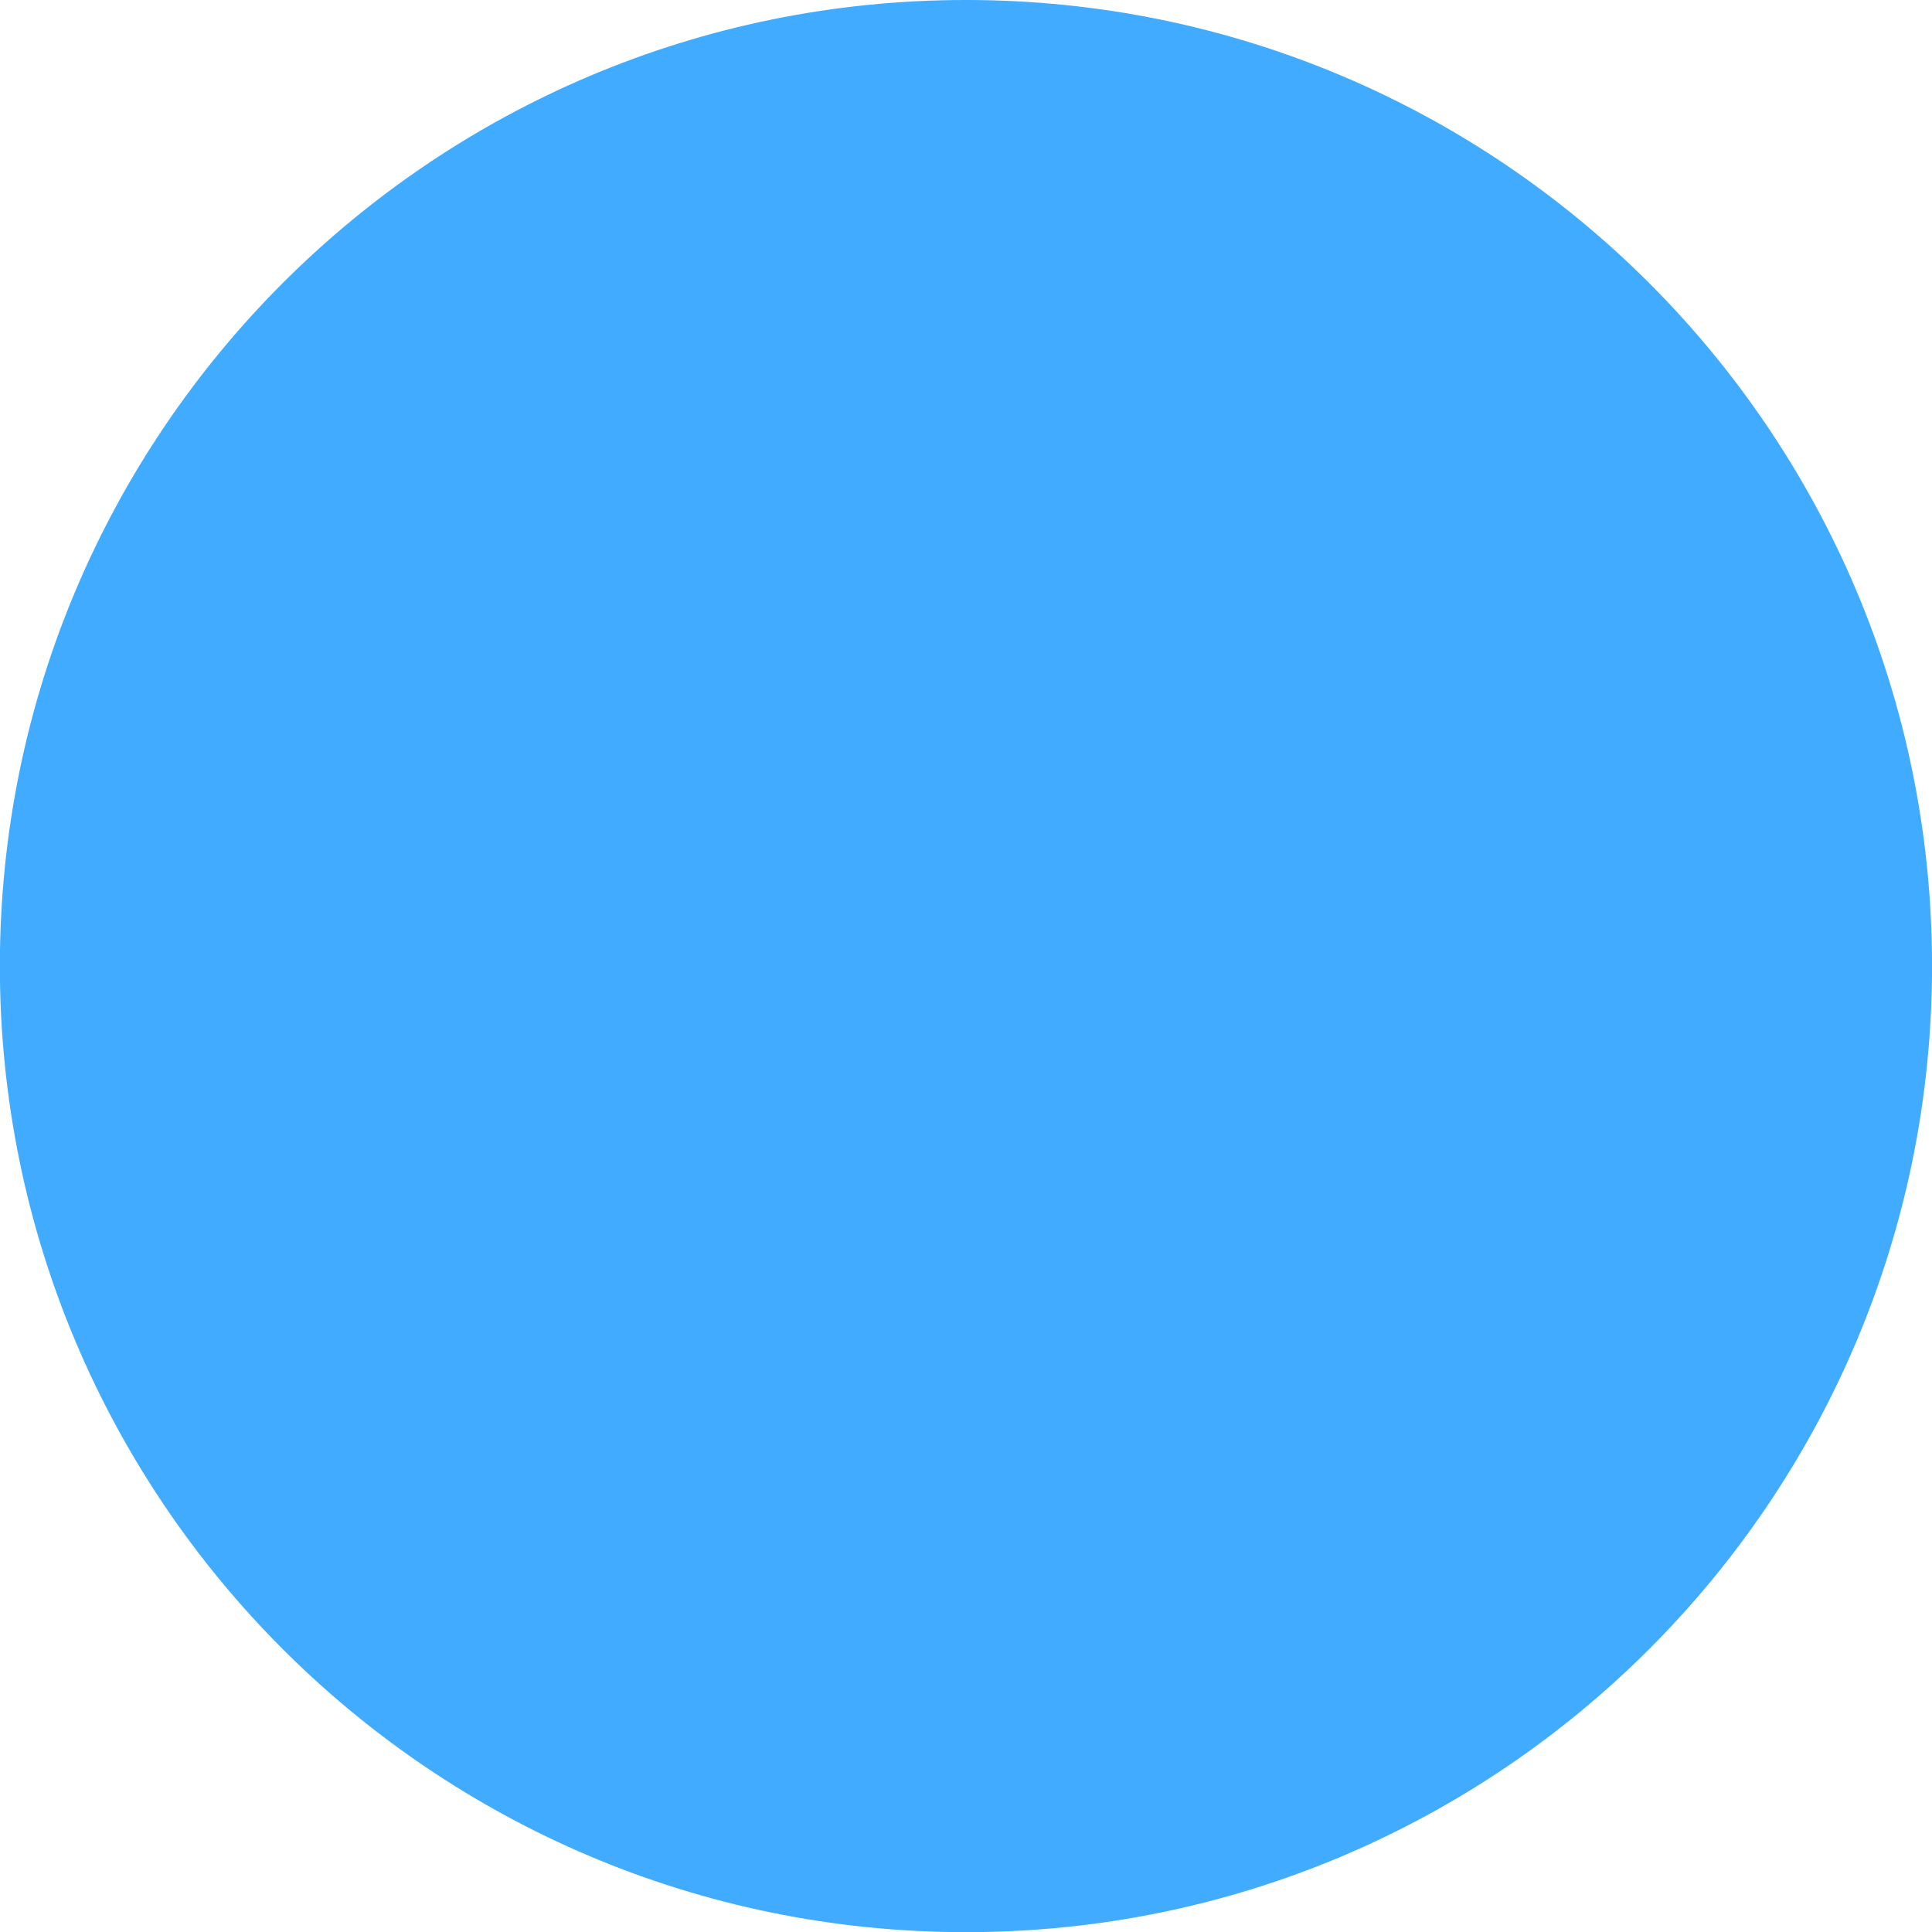
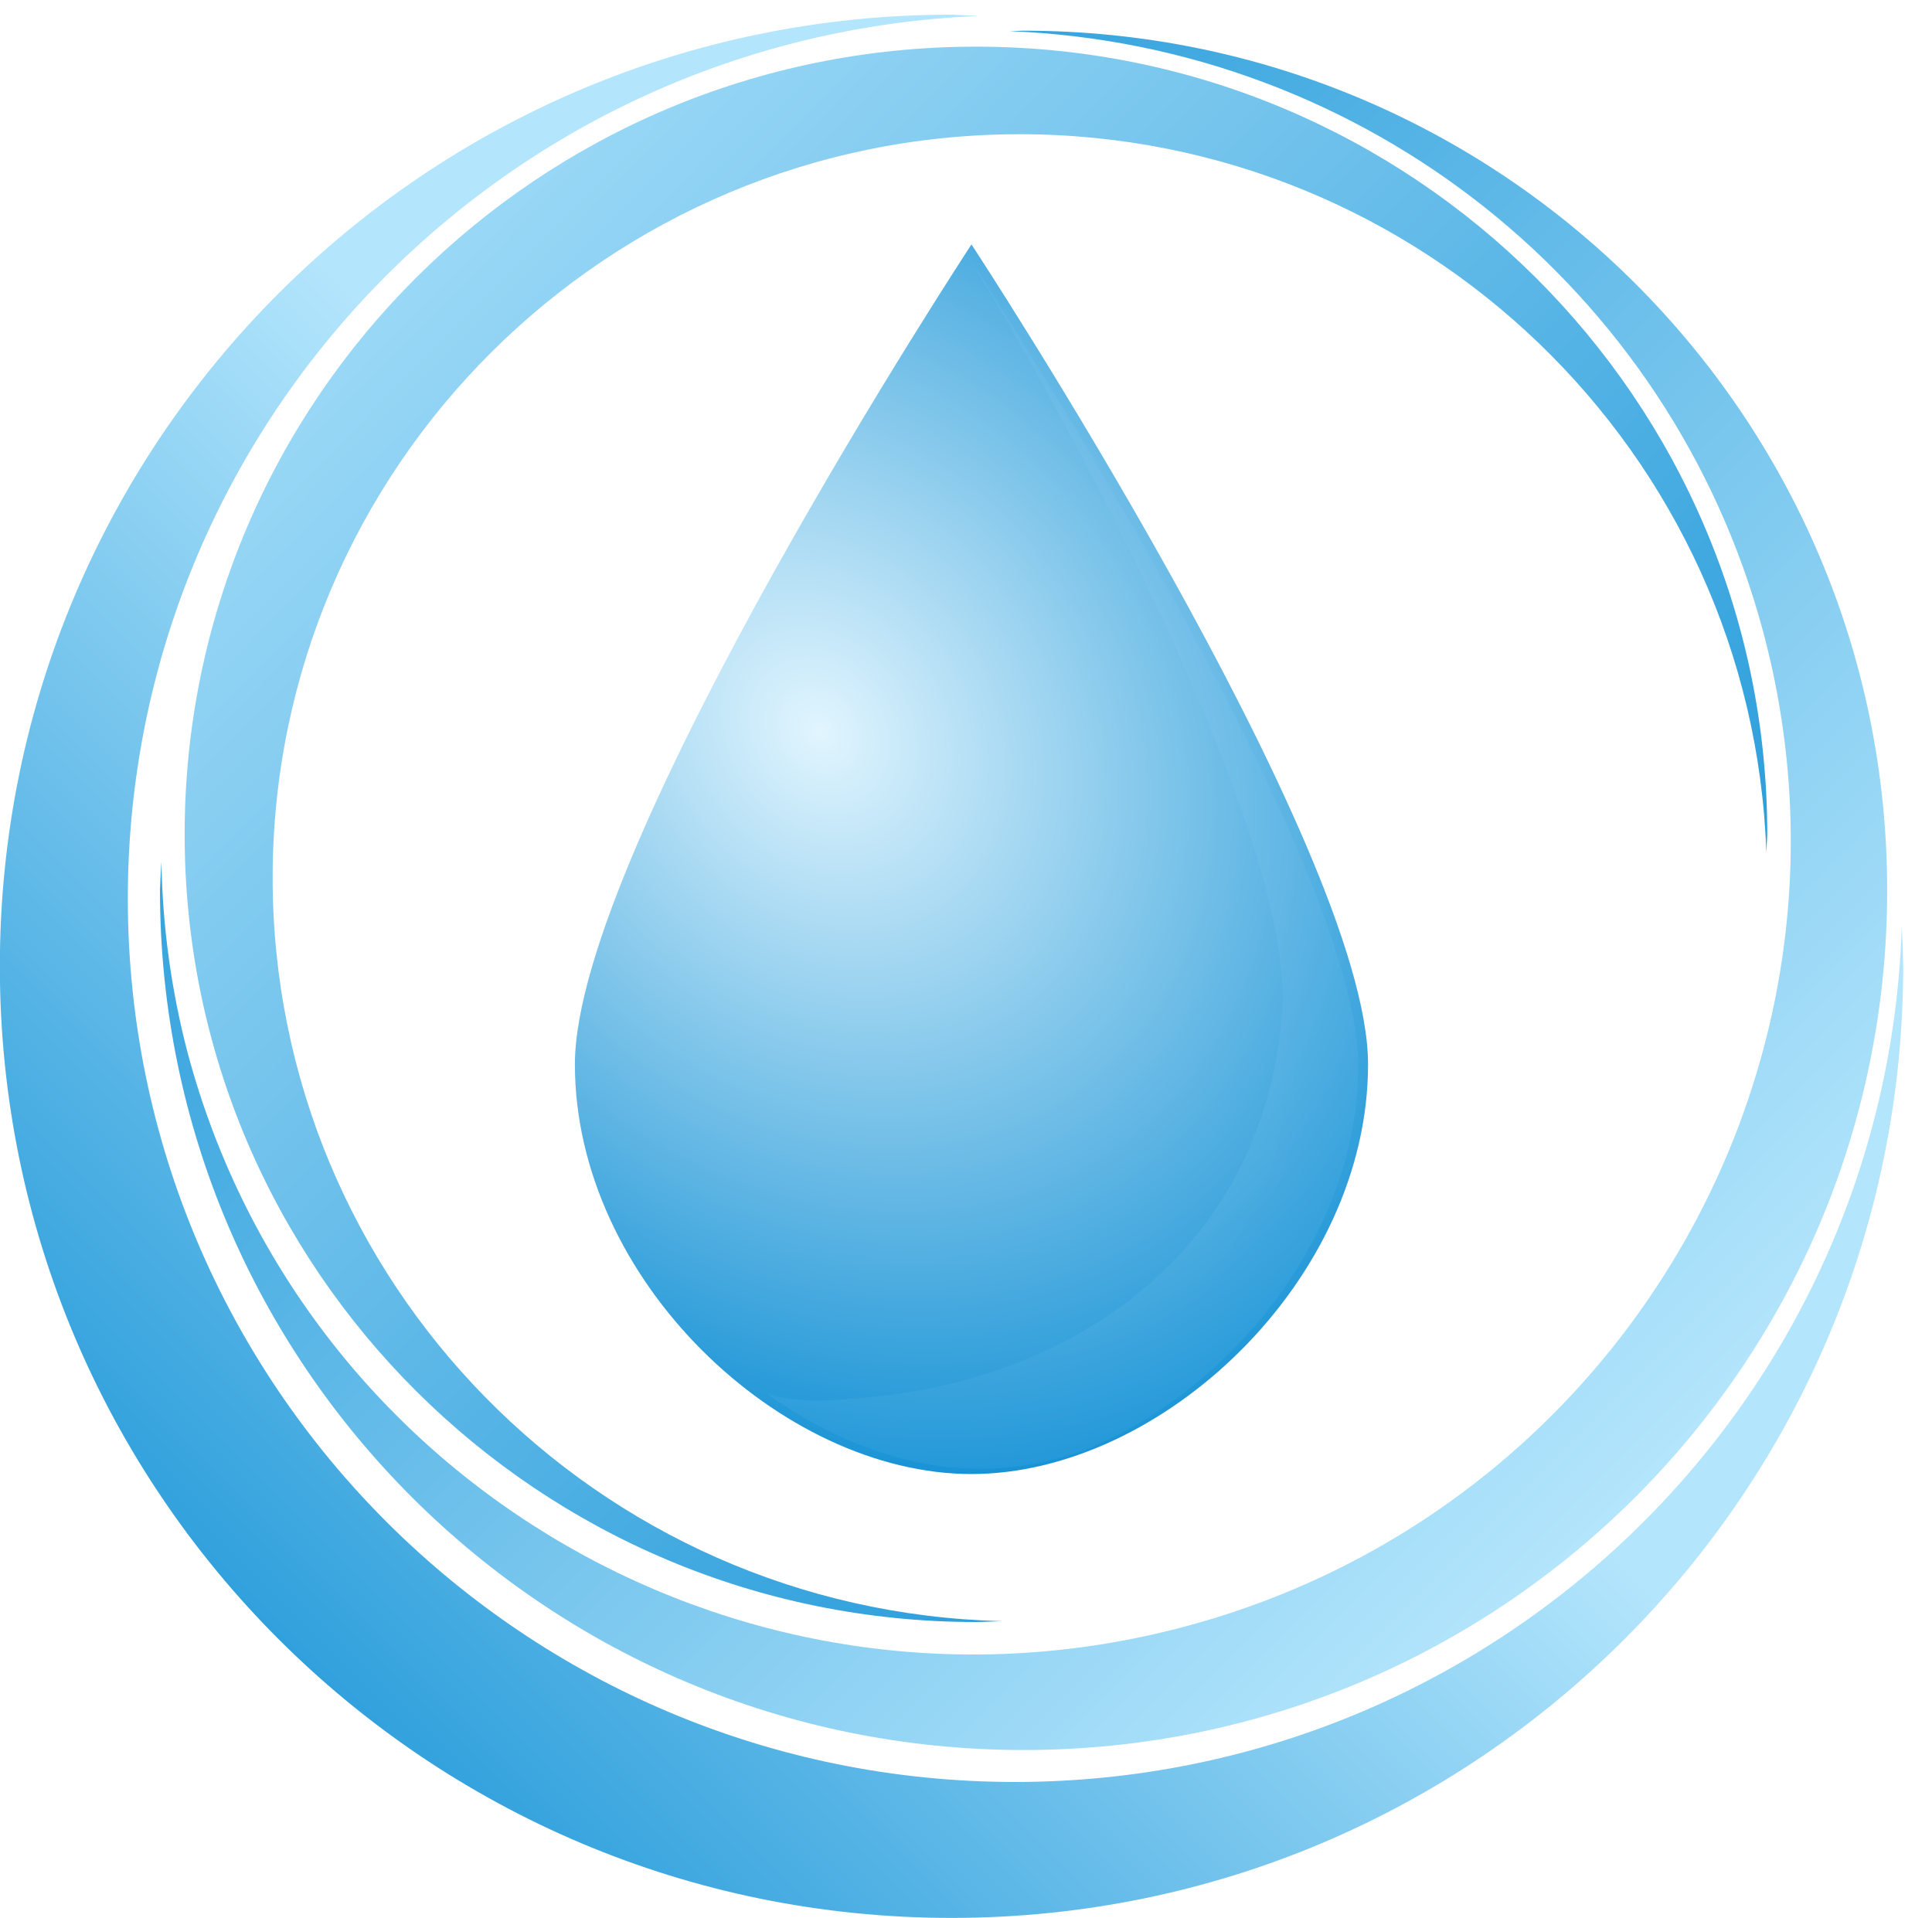
- <svg xmlns="http://www.w3.org/2000/svg" width="10.961mm" height="10.961mm" viewBox="0 0 10.961 10.961" version="1.1" id="svg8">
-   <defs id="defs2" />
-   <g id="layer1" transform="translate(-67.09077,-78.43006)">
-     <circle style="fill:#41acff;fill-opacity:1;stroke-width:0.265" id="path18" cx="72.571" cy="83.911" r="5.481" />
+ <svg xmlns="http://www.w3.org/2000/svg" xmlns:xlink="http://www.w3.org/1999/xlink" width="13.229mm" height="13.133mm" version="1.1" viewBox="0 0 46.875 46.536" id="svg529">
+   <defs id="defs483">
+     <linearGradient id="z" x1="302.86" x2="475" y1="962.36" y2="790.22" gradientTransform="matrix(2.042,0,0,2.042,-591.18,-1108.8)" gradientUnits="userSpaceOnUse" xlink:href="#w" />
+     <linearGradient id="w">
+       <stop stop-color="#e65100" offset="0" id="stop439" />
+       <stop stop-color="#ffb74d" offset="1" id="stop441" />
+     </linearGradient>
+     <linearGradient id="ad" x1="328.57" x2="592.14" y1="628.08" y2="891.65" gradientTransform="matrix(2.042,0,0,2.042,-591.18,-1108.8)" gradientUnits="userSpaceOnUse" xlink:href="#w" />
+     <linearGradient id="ah" x1="614.44" x2="332.86" y1="914.5" y2="635.93" gradientTransform="matrix(2.042,0,0,2.042,-591.18,-1108.8)" gradientUnits="userSpaceOnUse" xlink:href="#w" />
+     <linearGradient id="am" x1="-1400.3" x2="-1400.3" y1="1278.6" y2="4638.6" gradientTransform="matrix(0.13074,0,0,0.13074,583.78,90.959)" gradientUnits="userSpaceOnUse" xlink:href="#w" />
+     <linearGradient id="ab" x1="302.86" x2="475" y1="962.36" y2="790.22" gradientTransform="matrix(2.042,0,0,2.042,-749.4,-567.22)" gradientUnits="userSpaceOnUse" xlink:href="#y" />
+     <linearGradient id="y">
+       <stop stop-color="#0288d1" offset="0" id="stop448" />
+       <stop stop-color="#b3e5fc" offset="1" id="stop450" />
+     </linearGradient>
+     <linearGradient id="ae" x1="328.57" x2="592.14" y1="628.08" y2="891.65" gradientTransform="matrix(2.042,0,0,2.042,-749.4,-567.22)" gradientUnits="userSpaceOnUse" xlink:href="#y" />
+     <linearGradient id="ai" x1="614.44" x2="332.86" y1="914.5" y2="635.93" gradientTransform="matrix(2.042,0,0,2.042,-749.4,-567.22)" gradientUnits="userSpaceOnUse" xlink:href="#y" />
+     <radialGradient id="ao" cx="-944.92" cy="-435.92" r="312.46" gradientTransform="matrix(0.61465,0.82075,-0.67714,0.50709,447.76,1973.4)" gradientUnits="userSpaceOnUse">
+       <stop stop-color="#e1f5fe" offset="0" id="stop455" />
+       <stop stop-color="#0288d1" offset="1" id="stop457" />
+     </radialGradient>
+     <radialGradient id="ap" cx="-493.05" cy="455.04" r="210.9" gradientTransform="matrix(0.73537,-0.66863,0.67915,0.74694,-702.52,-127.76)" gradientUnits="userSpaceOnUse">
+       <stop stop-color="#e1f5fe" offset="0" id="stop460" />
+       <stop stop-color="#b3e5fc" offset="1" id="stop462" />
+     </radialGradient>
+     <linearGradient id="aa" x1="302.86" x2="475" y1="962.36" y2="790.22" gradientTransform="matrix(2.042,0,0,2.042,-591.18,-1108.8)" gradientUnits="userSpaceOnUse" xlink:href="#x" />
+     <linearGradient id="x">
+       <stop stop-color="#0d5302" offset="0" id="stop466" />
+       <stop stop-color="#14e715" offset="1" id="stop468" />
+     </linearGradient>
+     <linearGradient id="af" x1="328.57" x2="592.14" y1="628.08" y2="891.65" gradientTransform="matrix(2.042,0,0,2.042,-591.18,-1108.8)" gradientUnits="userSpaceOnUse" xlink:href="#x" />
+     <linearGradient id="aj" x1="614.44" x2="332.86" y1="914.5" y2="635.93" gradientTransform="matrix(2.042,0,0,2.042,-591.18,-1108.8)" gradientUnits="userSpaceOnUse" xlink:href="#x" />
+     <linearGradient id="an" x1="302.19" x2="480.45" y1="702.36" y2="296.65" gradientTransform="matrix(1.1401,0,0,1.1401,-970.9,-242.84)" gradientUnits="userSpaceOnUse" xlink:href="#x" />
+     <linearGradient id="al" x1="-1851.4" x2="-1657.1" y1="652.36" y2="1378.1" gradientTransform="matrix(0.32773,0,0,0.32773,995.91,195.42)" gradientUnits="userSpaceOnUse" xlink:href="#v" />
+     <linearGradient id="v">
+       <stop stop-color="#ffeb3b" offset="0" id="stop475" />
+       <stop stop-color="#fff59d" offset="1" id="stop477" />
+     </linearGradient>
+     <linearGradient id="ac" x1="302.86" x2="475" y1="962.36" y2="790.22" gradientTransform="matrix(2.042,0,0,2.042,-591.18,-1108.8)" gradientUnits="userSpaceOnUse" xlink:href="#v" />
+     <linearGradient id="ag" x1="328.57" x2="592.14" y1="628.08" y2="891.65" gradientTransform="matrix(2.042,0,0,2.042,-591.18,-1108.8)" gradientUnits="userSpaceOnUse" xlink:href="#v" />
+     <linearGradient id="ak" x1="614.44" x2="332.86" y1="914.5" y2="635.93" gradientTransform="matrix(2.042,0,0,2.042,-591.18,-1108.8)" gradientUnits="userSpaceOnUse" xlink:href="#v" />
+     <clipPath clipPathUnits="userSpaceOnUse" id="clipPath539">
+       <circle style="fill:#ff0000;fill-rule:evenodd;stroke-width:0.953" id="circle541" cx="212.662" cy="1065.246" r="355.277" />
+     </clipPath>
+   </defs>
+   <g transform="matrix(0.06651569,0,0,0.06651569,9.094569,-47.22409)" id="g527" clip-path="url(#clipPath539)">
+     <g transform="translate(-158.22,-173.66)" id="g493">
+       <path d="M 368.57,173.79 A 347.14,347.14 0 0 0 21.43,520.93 347.14,347.14 0 0 0 368.57,868.07 347.14,347.14 0 0 0 715.71,520.93 a 347.14,347.14 0 0 0 -0.514,-14.553 323.81,322.35 0 0 1 -323.29,312.11 323.81,322.35 0 0 1 -323.8,-322.35 323.81,322.35 0 0 1 310.13,-321.86 347.14,347.14 0 0 0 -9.66,-0.483 z" fill="url(#z)" id="path485" style="fill:url(#z)" />
+       <path d="m 394.87,179.63 a 315.01,313.6 0 0 0 -5.117,0.179 296.1,297.44 74.976 0 1 274.81,218.81 296.1,297.44 74.976 0 1 -210.52,363.08 296.1,297.44 74.976 0 1 -364.03,-208.87 296.1,297.44 74.976 0 1 -9.652,-69.967 315.01,313.6 0 0 0 -0.522,10.37 315.01,313.6 0 0 0 315.02,313.59 315.01,313.6 0 0 0 315.01,-313.59 315.01,313.6 0 0 0 -315.01,-313.6 z" fill="url(#ad)" id="path487" style="fill:url(#ad)" />
+       <path d="M 377.48,185.46 A 288.64,287.34 0 0 0 88.84,472.8 a 288.64,287.34 0 0 0 288.64,287.34 288.64,287.34 0 0 0 9.408,-0.331 272.6,271.37 0 0 1 -265.96,-271.04 272.6,271.37 0 0 1 272.6,-271.37 272.6,271.37 0 0 1 272.27,262.01 288.64,287.34 0 0 0 0.331,-6.609 288.64,287.34 0 0 0 -288.64,-287.34 z" fill="url(#ah)" id="path489" style="fill:url(#ah)" />
+       <path d="m 356.23,257.62 c 0,0 2.267,2.831 5.55,8.229 3.286,5.402 7.419,13.327 10.368,23.381 2.692,9.215 4.297,19.999 3.346,31.032 -0.737,9.65 -3.315,19.391 -7.313,29.405 -3.635,9.079 -8.541,17.868 -14.354,26.712 -5.513,8.426 -11.92,16.649 -18.939,25.423 -7.205,8.972 -14.021,16.9 -22.027,26.803 -5.704,7.028 -11.494,14.383 -17.16,22.238 -1.991,2.76 -3.978,5.597 -5.949,8.51 -7.56,11.128 -14.805,23.428 -21.156,36.849 -6.494,13.667 -11.642,28.346 -15.004,43.659 -3.532,15.921 -4.618,32.271 -3.193,48.207 1.362,14.436 4.94,27.677 9.877,39.387 5.513,13.101 12.663,24.155 20.3,33.146 9.338,10.976 19.292,18.722 27.988,24.075 9.498,5.849 17.881,9.082 23.392,10.864 5.619,1.817 8.747,2.375 8.747,2.375 0,0 -2.098,-2.418 -5.426,-7.014 -3.313,-4.577 -7.797,-11.376 -11.909,-20.094 -3.761,-7.98 -7.149,-17.447 -9.052,-27.922 -1.563,-8.552 -2.134,-17.621 -1.475,-26.867 0.596,-8.247 2.164,-16.479 4.749,-24.248 1.871,-5.819 4.366,-11.575 7.295,-17.378 0.207,0.522 0.418,1.041 0.634,1.553 3.288,7.814 7.553,14.407 12.108,19.77 5.569,6.546 11.506,11.167 16.693,14.359 5.665,3.489 10.665,5.417 13.951,6.48 3.352,1.084 5.217,1.417 5.217,1.417 0,0 -1.252,-1.442 -3.236,-4.184 -1.976,-2.73 -4.65,-6.785 -7.103,-11.985 -2.243,-4.76 -4.264,-10.406 -5.399,-16.654 -0.932,-5.101 -1.273,-10.509 -0.88,-16.024 0.355,-4.919 1.291,-9.829 2.833,-14.462 1.66,-5.162 4.139,-10.239 7.075,-15.453 2.857,-5.054 6.276,-10.037 9.992,-15.237 3.689,-5.152 7.779,-10.433 11.954,-16.108 1.095,-1.482 2.197,-2.985 3.301,-4.515 3.131,-4.338 6.349,-8.987 9.512,-13.936 2.554,-3.979 5.055,-8.16 7.437,-12.535 0.636,7.134 1.704,14.152 3.151,20.972 2.403,11.442 5.598,22.203 9.177,32.09 2.626,7.31 5.419,14.153 8.211,20.473 0.984,2.229 1.977,4.411 2.968,6.551 3.777,8.21 7.59,15.648 11.004,22.726 3.42,7.107 6.644,13.731 9.234,20.253 2.653,6.714 4.951,13.089 6.295,19.444 2.789,12.276 1.974,25.789 -1.665,37.92 -3.748,12.577 -10.306,22.757 -15.956,29.778 -5.607,6.966 -9.806,10.567 -9.806,10.567 0,0 5.396,0.82 15.193,-0.423 9.563,-1.213 24.425,-4.846 39.892,-15.582 15.037,-10.465 30.393,-27.576 38.836,-51.921 4.286,-12.601 6.618,-26.008 6.819,-39.454 0.228,-12.916 -1.11,-25.603 -3.761,-37.606 -2.575,-11.772 -6.067,-22.698 -10.049,-32.585 -1.035,-2.588 -2.097,-5.107 -3.178,-7.557 -3.075,-6.969 -6.353,-13.479 -9.631,-19.623 -4.376,-8.249 -8.845,-15.862 -12.85,-22.974 -4.114,-7.346 -7.92,-14.005 -11.12,-20.684 -3.373,-6.971 -6.223,-13.762 -8.152,-20.702 -2.122,-7.636 -3.355,-14.982 -3.191,-22.221 0.076,-8.285 2.18,-16.384 5.08,-23.28 3.18,-7.532 7.161,-13.35 10.299,-17.319 3.126,-3.954 5.226,-5.994 5.226,-5.994 0,0 -2.884,-0.241 -8.241,0.354 -5.235,0.582 -13.414,2.139 -22.8,6.607 -8.629,4.096 -18.683,10.859 -27.591,21.636 -3.057,3.738 -5.933,7.85 -8.548,12.296 3.337,-14.875 4.546,-29.797 3.762,-44.139 -0.882,-16.998 -5.004,-32.628 -11.154,-45.92 -7.164,-15.299 -16.835,-26.441 -25.707,-34.101 -9.643,-8.341 -18.795,-12.982 -24.822,-15.501 -6.162,-2.575 -9.671,-3.338 -9.671,-3.338 z" fill="url(#am)" fill-rule="evenodd" id="path491" style="fill:url(#am)" />
+     </g>
+     <path d="m 210.35,715.32 a 347.14,347.14 0 0 0 -347.14,347.14 347.14,347.14 0 0 0 347.14,347.14 347.14,347.14 0 0 0 347.14,-347.14 347.14,347.14 0 0 0 -0.514,-14.553 323.81,322.35 0 0 1 -323.29,312.11 323.81,322.35 0 0 1 -323.8,-322.35 323.81,322.35 0 0 1 310.13,-321.86 347.14,347.14 0 0 0 -9.66,-0.483 z" fill="url(#ab)" id="path495" style="fill:url(#ab)" />
+     <path d="m 236.65,721.16 a 315.01,313.6 0 0 0 -5.117,0.179 296.1,297.44 74.976 0 1 274.81,218.81 296.1,297.44 74.976 0 1 -210.52,363.08 296.1,297.44 74.976 0 1 -364.03,-208.87 296.1,297.44 74.976 0 1 -9.652,-69.967 315.01,313.6 0 0 0 -0.522,10.37 315.01,313.6 0 0 0 315.02,313.59 315.01,313.6 0 0 0 315.01,-313.59 315.01,313.6 0 0 0 -315.01,-313.6 z" fill="url(#ae)" id="path497" style="fill:url(#ae)" />
+     <path d="m 219.26,726.99 a 288.64,287.34 0 0 0 -288.64,287.34 288.64,287.34 0 0 0 288.64,287.34 288.64,287.34 0 0 0 9.408,-0.331 272.6,271.37 0 0 1 -265.96,-271.04 272.6,271.37 0 0 1 272.6,-271.37 272.6,271.37 0 0 1 272.27,262.01 288.64,287.34 0 0 0 0.331,-6.609 288.64,287.34 0 0 0 -288.64,-287.34 z" fill="url(#ai)" id="path499" style="fill:url(#ai)" />
+     <path d="m 72.97,1098.2 c 2e-5,-78.808 144.66,-299.06 144.66,-299.06 0,0 144.66,220.25 144.66,299.06 0,78.81 -75.32,149.48 -144.66,149.48 -69.34,0 -144.66,-70.677 -144.66,-149.48 z" fill="url(#ao)" id="path501" style="fill:url(#ao)" />
+     <path transform="matrix(0.56291,0,0,0.56291,663.94,802.55)" d="m -794.95,1.482 c -0.047,0.073 -0.093,0.143 -0.141,0.217 73.08,118.55 211.89,380.6 203.56,489.99 -11.429,150.21 -129.52,234.07 -259.51,248.36 -28.615,3.145 -50.73,5.246 -73.895,-0.998 41.948,30.157 90.277,48.295 137.08,48.295 22.62,0 45.597,-4.247 68.039,-12.027 95.05,-38.344 177.52,-139.34 177.52,-249.24 1e-5,-129.7 -220.19,-474.47 -252.65,-524.59 z" fill="url(#ap)" opacity="0.07" id="path503" style="fill:url(#ap)" />
+     <g transform="translate(1480.1)" id="g515">
+       <g transform="translate(-916.07,-173.66)" id="g511">
+         <path d="M 368.57,173.79 A 347.14,347.14 0 0 0 21.43,520.93 347.14,347.14 0 0 0 368.57,868.07 347.14,347.14 0 0 0 715.71,520.93 a 347.14,347.14 0 0 0 -0.514,-14.553 323.81,322.35 0 0 1 -323.29,312.11 323.81,322.35 0 0 1 -323.8,-322.35 323.81,322.35 0 0 1 310.13,-321.86 347.14,347.14 0 0 0 -9.66,-0.483 z" fill="url(#aa)" id="path505" style="fill:url(#aa)" />
+         <path d="m 394.87,179.63 a 315.01,313.6 0 0 0 -5.117,0.179 296.1,297.44 74.976 0 1 274.81,218.81 296.1,297.44 74.976 0 1 -210.52,363.08 296.1,297.44 74.976 0 1 -364.03,-208.87 296.1,297.44 74.976 0 1 -9.652,-69.967 315.01,313.6 0 0 0 -0.522,10.37 315.01,313.6 0 0 0 315.02,313.59 315.01,313.6 0 0 0 315.01,-313.59 315.01,313.6 0 0 0 -315.01,-313.6 z" fill="url(#af)" id="path507" style="fill:url(#af)" />
+         <path d="M 377.48,185.46 A 288.64,287.34 0 0 0 88.84,472.8 a 288.64,287.34 0 0 0 288.64,287.34 288.64,287.34 0 0 0 9.408,-0.331 272.6,271.37 0 0 1 -265.96,-271.04 272.6,271.37 0 0 1 272.6,-271.37 272.6,271.37 0 0 1 272.27,262.01 288.64,287.34 0 0 0 0.331,-6.609 288.64,287.34 0 0 0 -288.64,-287.34 z" fill="url(#aj)" id="path509" style="fill:url(#aj)" />
+       </g>
+       <path d="m -488.35,89.983 c -16.872,84.343 -93.396,78.533 -118.61,181.17 -2.937,17.552 -0.745,33.145 11.304,54.151 -14.074,-17.861 -20.704,-33.24 -20.867,-46.456 -22.137,63.727 -5.164,128.79 33.038,194.57 1.693,-4.041 3.336,-7.92 5.062,-12.09 14.046,-33.949 28.665,-71.092 37.149,-97.551 9.608,-28.834 16.817,-58.312 22.071,-88.012 1.926,-10.306 3.542,-25.958 4.762,-39.05 1.219,-13.084 2.037,-23.568 2.366,-23.558 0.329,0.016 0.173,10.522 -0.387,23.644 -0.558,13.096 -1.525,28.893 -2.814,39.386 -3.962,29.951 -9.91,59.846 -18.329,89.245 -7.999,26.783 -22.201,64.416 -35.703,98.508 -3.12,7.877 -6.185,15.501 -9.153,22.844 -11.713,34.732 -21.122,60.771 -21.531,60.652 l 11.806,2.849 c -0.431,-0.126 9.045,-29.006 20.779,-66.839 75.995,-46.868 126.51,-111.2 144.27,-189.21 -10.193,14.818 -12.443,16.14 -28.87,23.663 13.025,-12.886 21.544,-15.138 23.306,-33.247 8.387,-56.281 -41.74,-145.17 -59.65,-194.67 z" fill="url(#an)" fill-rule="evenodd" id="path513" style="fill:url(#an)" />
+     </g>
+     <g transform="translate(564.05,541.53)" id="g525">
+       <path d="m 285.53,293.66 v 10e-4 c -11.858,0.08 -24.266,3.153 -35.394,9.651 -0.939,0.548 -1.862,1.118 -2.769,1.707 -14.812,9.62 -24.806,24.276 -29.2,39.15 -4.984,16.85 -2.923,33.352 1.953,45.871 5.222,13.416 13.561,22.582 19.505,27.907 6.119,5.482 10.224,7.576 10.032,7.908 -0.042,0.073 -4.388,-1.621 -10.894,-6.896 -1.403,-1.137 -2.935,-2.485 -4.527,-4.025 -1.784,-0.566 -4.478,-1.369 -8.224,-2.155 -6.844,-1.435 -17.985,-2.849 -31.044,-0.269 -11.592,2.289 -25.266,7.944 -37.038,18.936 -6.896,6.436 -12.987,14.669 -17.437,24.409 -3.991,8.74 -6.641,18.662 -7.224,29.161 -0.549,9.847 0.723,20.166 3.997,30.235 3.072,9.442 7.911,18.658 14.546,26.766 7.099,8.68 16.3,16.034 26.909,21.166 10.106,4.885 21.536,7.739 33.162,7.569 11.273,-0.161 22.734,-3.054 32.861,-8.722 1.219,-0.682 2.418,-1.404 3.595,-2.165 8.538,-5.52 15.693,-12.935 20.729,-21.452 5.548,-9.38 8.519,-20.063 8.59,-30.576 0.076,-10.929 -2.975,-21.635 -8.509,-30.501 -3.537,-5.672 -8.111,-10.577 -13.307,-14.453 -5.367,-4.001 -11.396,-6.901 -17.641,-8.45 -6.503,-1.618 -13.231,-1.748 -19.561,-0.602 -6.622,1.202 -12.808,3.804 -17.97,7.547 -5.477,3.969 -9.826,9.135 -12.708,14.804 -3.088,6.071 -4.499,12.7 -4.323,19.013 0.191,6.881 2.25,13.37 5.528,18.698 3.667,5.964 8.825,10.468 14.313,13.261 4.565,2.327 9.402,3.468 13.917,3.741 5.292,0.318 10.181,-0.538 14.32,-2.048 5.269,-1.92 9.397,-4.901 12.341,-7.68 3.431,-3.24 5.554,-6.471 6.773,-8.559 1.259,-2.159 1.74,-3.373 1.849,-3.329 0.051,0.021 -0.272,1.3 -1.402,3.571 -1.095,2.198 -3.109,5.585 -6.527,9.028 -2.929,2.951 -7.105,6.143 -12.544,8.264 -4.274,1.665 -9.355,2.663 -14.895,2.423 -4.729,-0.203 -9.822,-1.318 -14.684,-3.705 -5.833,-2.868 -11.34,-7.541 -15.301,-13.82 -3.538,-5.61 -5.797,-12.453 -6.07,-19.767 -0.249,-6.711 1.178,-13.755 4.414,-20.245 3.022,-6.058 7.593,-11.581 13.397,-15.846 5.486,-4.028 12.034,-6.84 19.056,-8.152 6.707,-1.256 13.844,-1.157 20.784,0.531 6.653,1.623 13.057,4.66 18.752,8.875 5.513,4.078 10.366,9.244 14.136,15.243 5.881,9.369 9.133,20.633 9.074,32.177 -0.053,10.008 -2.579,20.125 -7.351,29.26 3.095,-1.595 7.768,-3.841 14.02,-6.452 10.309,-4.306 28.417,-11.061 48.833,-12.663 8.925,-0.696 18.484,-0.444 28.695,0.879 9.114,1.181 18.42,3.15 28.197,5.808 18.654,5.072 34.429,11.182 55.075,18.342 17.044,5.904 35.929,11.854 55.327,14.3 18.208,2.289 37.901,1.591 55.998,-5.188 4.961,-1.857 9.806,-4.178 14.383,-6.967 6.959,-4.242 13.152,-9.481 18.163,-15.642 8.583,-10.551 13.536,-23.747 13.241,-36.684 -0.152,-7.176 -1.97,-14.219 -5.102,-20.469 -3.22,-6.417 -7.84,-12.002 -13.439,-16.06 -5.822,-4.225 -12.625,-6.865 -19.492,-7.645 -7.161,-0.815 -14.386,0.387 -20.617,3.3 -5.827,2.724 -10.792,6.926 -14.242,11.975 -3.638,5.321 -5.595,11.564 -5.666,17.637 -0.055,4.322 0.878,8.566 2.564,12.353 1.768,3.964 4.364,7.43 7.528,10.042 3.358,2.776 7.308,4.628 11.324,5.438 4.295,0.868 8.665,0.554 12.528,-0.737 3.657,-1.224 6.859,-3.303 9.22,-5.952 2.576,-2.888 4.138,-6.417 4.52,-9.893 0.43,-3.888 -0.596,-7.668 -2.556,-10.487 -2.284,-3.294 -5.765,-5.262 -9.065,-5.756 -4.692,-0.716 -8.853,1.385 -11.177,3.769 -2.783,2.846 -3.538,6.317 -3.713,8.275 -0.19,2.128 0.133,3.208 -0.01,3.236 -0.016,0 -0.505,-1.046 -0.467,-3.26 0.035,-2.033 0.632,-5.713 3.511,-8.883 2.415,-2.651 6.815,-5.069 12.025,-4.413 3.66,0.47 7.535,2.525 10.144,6.144 2.228,3.097 3.449,7.23 3.035,11.555 -0.371,3.859 -2.013,7.765 -4.813,10.984 -2.564,2.946 -6.02,5.271 -9.992,6.648 -4.194,1.456 -8.931,1.859 -13.628,0.962 -4.391,-0.839 -8.704,-2.801 -12.396,-5.794 -3.486,-2.83 -6.349,-6.564 -8.301,-10.852 -1.865,-4.09 -2.915,-8.682 -2.895,-13.4 0.035,-6.606 2.087,-13.364 5.998,-19.159 3.709,-5.492 9.019,-10.057 15.294,-13.028 0.961,-0.455 1.945,-0.867 2.945,-1.246 1.188,-1.313 2.952,-3.319 4.981,-6.199 3.727,-5.291 8.504,-14.008 9.729,-25.344 1.173,-10.813 -1.083,-24.057 -9.075,-35.473 -3.269,-4.676 -7.447,-8.921 -12.366,-12.43 -5.517,-3.935 -11.603,-6.683 -17.768,-8.188 -13.62,-3.334 -26.788,-0.578 -36.364,4.388 -9.595,4.97 -15.772,12.012 -19.3,17.001 -0.426,0.602 -0.816,1.177 -1.179,1.728 -0.225,0.501 -0.45,0.988 -0.672,1.444 -2.967,6.097 -5.626,8.816 -5.731,8.742 -0.254,-0.176 1.268,-2.299 3.232,-6.546 0.253,-0.636 0.57,-1.365 0.96,-2.178 0.083,-0.198 0.166,-0.391 0.25,-0.597 2.437,-5.954 5.229,-15.446 4.298,-26.857 -0.876,-10.771 -5.237,-23.339 -14.735,-33.59 -6.252,-6.753 -14.598,-12.255 -24.22,-15.299 -2.655,-0.84 -5.344,-1.472 -8.038,-1.893 -13.207,-2.071 -26.06,0.913 -36.005,6.51 -9.548,5.37 -16.336,12.912 -20.652,20.07 -4.651,7.713 -6.579,15.107 -7.478,20.013 -0.536,2.926 -0.753,5.086 -0.9,6.402 -0.017,1.94 -0.181,2.972 -0.214,2.972 -0.411,0.005 -0.178,-4.953 -2.205,-13.524 -1.966,-8.313 -6.439,-20.842 -16.734,-32.239 -9.647,-10.686 -24.736,-20.353 -43.342,-22.801 -2.722,-0.359 -5.503,-0.556 -8.319,-0.582 -0.381,-0.003 -0.763,-0.005 -1.146,-0.003 z m 329.12,210.13 c 0,0 -1.968,6.336 -7.455,15.968 -5.472,9.608 -14.704,22.296 -29.063,32.698 -14.215,10.32 -32.88,17.804 -53.092,18.685 -12.19,0.622 -24.797,-1.288 -37.767,-4.47 -12.343,-3.063 -24.684,-7.462 -37.282,-12.049 -0.571,-0.208 -1.143,-0.416 -1.717,-0.625 -13.153,-4.834 -27.062,-10.044 -41.578,-14.329 -14.849,-4.422 -30.088,-7.598 -45.601,-8.518 -25.009,-1.395 -47.44,3.843 -65.36,11.386 -18.108,7.608 -31.16,17.321 -39.483,24.693 -8.35,7.395 -12.248,12.406 -12.248,12.406 0,0 5.278,-3.577 15.009,-8.281 9.817,-4.746 23.838,-10.26 41.37,-13.343 17.3,-3.029 37.111,-3.489 57.213,0.819 12.633,2.64 25.128,7.064 38.38,12.237 12.973,5.101 26.146,10.875 40.047,16.048 0.605,0.227 1.212,0.452 1.819,0.676 13.401,4.934 27.703,9.191 42.754,11.7 15.911,2.693 32.277,2.924 48.135,-0.124 26.363,-5.212 47.068,-19.257 60.679,-34.757 13.658,-15.581 19.788,-31.893 22.542,-42.963 2.8,-11.258 2.695,-17.855 2.695,-17.855 z m -1.873,36.948 c 0,0 -2.067,7.023 -7.993,17.763 -5.905,10.705 -15.958,24.931 -31.8,36.711 -15.69,11.689 -36.446,20.316 -59.128,21.521 -13.678,0.817 -27.822,-1.207 -42.325,-4.7 -13.796,-3.358 -27.551,-8.217 -41.528,-13.309 -0.633,-0.231 -1.268,-0.462 -1.904,-0.694 -14.585,-5.364 -29.938,-11.158 -45.908,-15.94 -16.34,-4.93 -33.05,-8.511 -50.056,-9.619 -27.401,-1.697 -52.077,3.842 -71.863,11.946 -19.996,8.175 -34.489,18.696 -43.771,26.711 -9.309,8.037 -13.694,13.504 -13.694,13.504 0,0 5.766,-4.032 16.456,-9.378 10.776,-5.389 26.239,-11.71 45.658,-15.362 19.166,-3.591 41.222,-4.352 63.716,0.258 14.126,2.828 28.094,7.656 42.835,13.338 14.447,5.605 29.025,11.95 44.377,17.66 0.668,0.25 1.337,0.499 2.007,0.745 14.78,5.439 30.496,10.156 47,12.96 17.443,3.005 35.346,3.348 52.692,0.106 28.833,-5.535 51.628,-20.723 66.715,-37.593 15.142,-16.959 22.092,-34.811 25.28,-46.977 3.24,-12.367 3.234,-19.65 3.234,-19.65 z" fill="url(#al)" id="path517" style="fill:url(#al)" />
+       <path d="M 368.57,173.79 A 347.14,347.14 0 0 0 21.43,520.93 347.14,347.14 0 0 0 368.57,868.07 347.14,347.14 0 0 0 715.71,520.93 a 347.14,347.14 0 0 0 -0.514,-14.553 323.81,322.35 0 0 1 -323.29,312.11 323.81,322.35 0 0 1 -323.8,-322.35 323.81,322.35 0 0 1 310.13,-321.86 347.14,347.14 0 0 0 -9.66,-0.483 z" fill="url(#ac)" id="path519" style="fill:url(#ac)" />
+       <path d="m 394.87,179.63 a 315.01,313.6 0 0 0 -5.117,0.179 296.1,297.44 74.976 0 1 274.81,218.81 296.1,297.44 74.976 0 1 -210.52,363.08 296.1,297.44 74.976 0 1 -364.03,-208.87 296.1,297.44 74.976 0 1 -9.652,-69.967 315.01,313.6 0 0 0 -0.522,10.37 315.01,313.6 0 0 0 315.02,313.59 315.01,313.6 0 0 0 315.01,-313.59 315.01,313.6 0 0 0 -315.01,-313.6 z" fill="url(#ag)" id="path521" style="fill:url(#ag)" />
+       <path d="M 377.48,185.46 A 288.64,287.34 0 0 0 88.84,472.8 a 288.64,287.34 0 0 0 288.64,287.34 288.64,287.34 0 0 0 9.408,-0.331 272.6,271.37 0 0 1 -265.96,-271.04 272.6,271.37 0 0 1 272.6,-271.37 272.6,271.37 0 0 1 272.27,262.01 288.64,287.34 0 0 0 0.331,-6.609 288.64,287.34 0 0 0 -288.64,-287.34 z" fill="url(#ak)" id="path523" style="fill:url(#ak)" />
+     </g>
  </g>
</svg>
